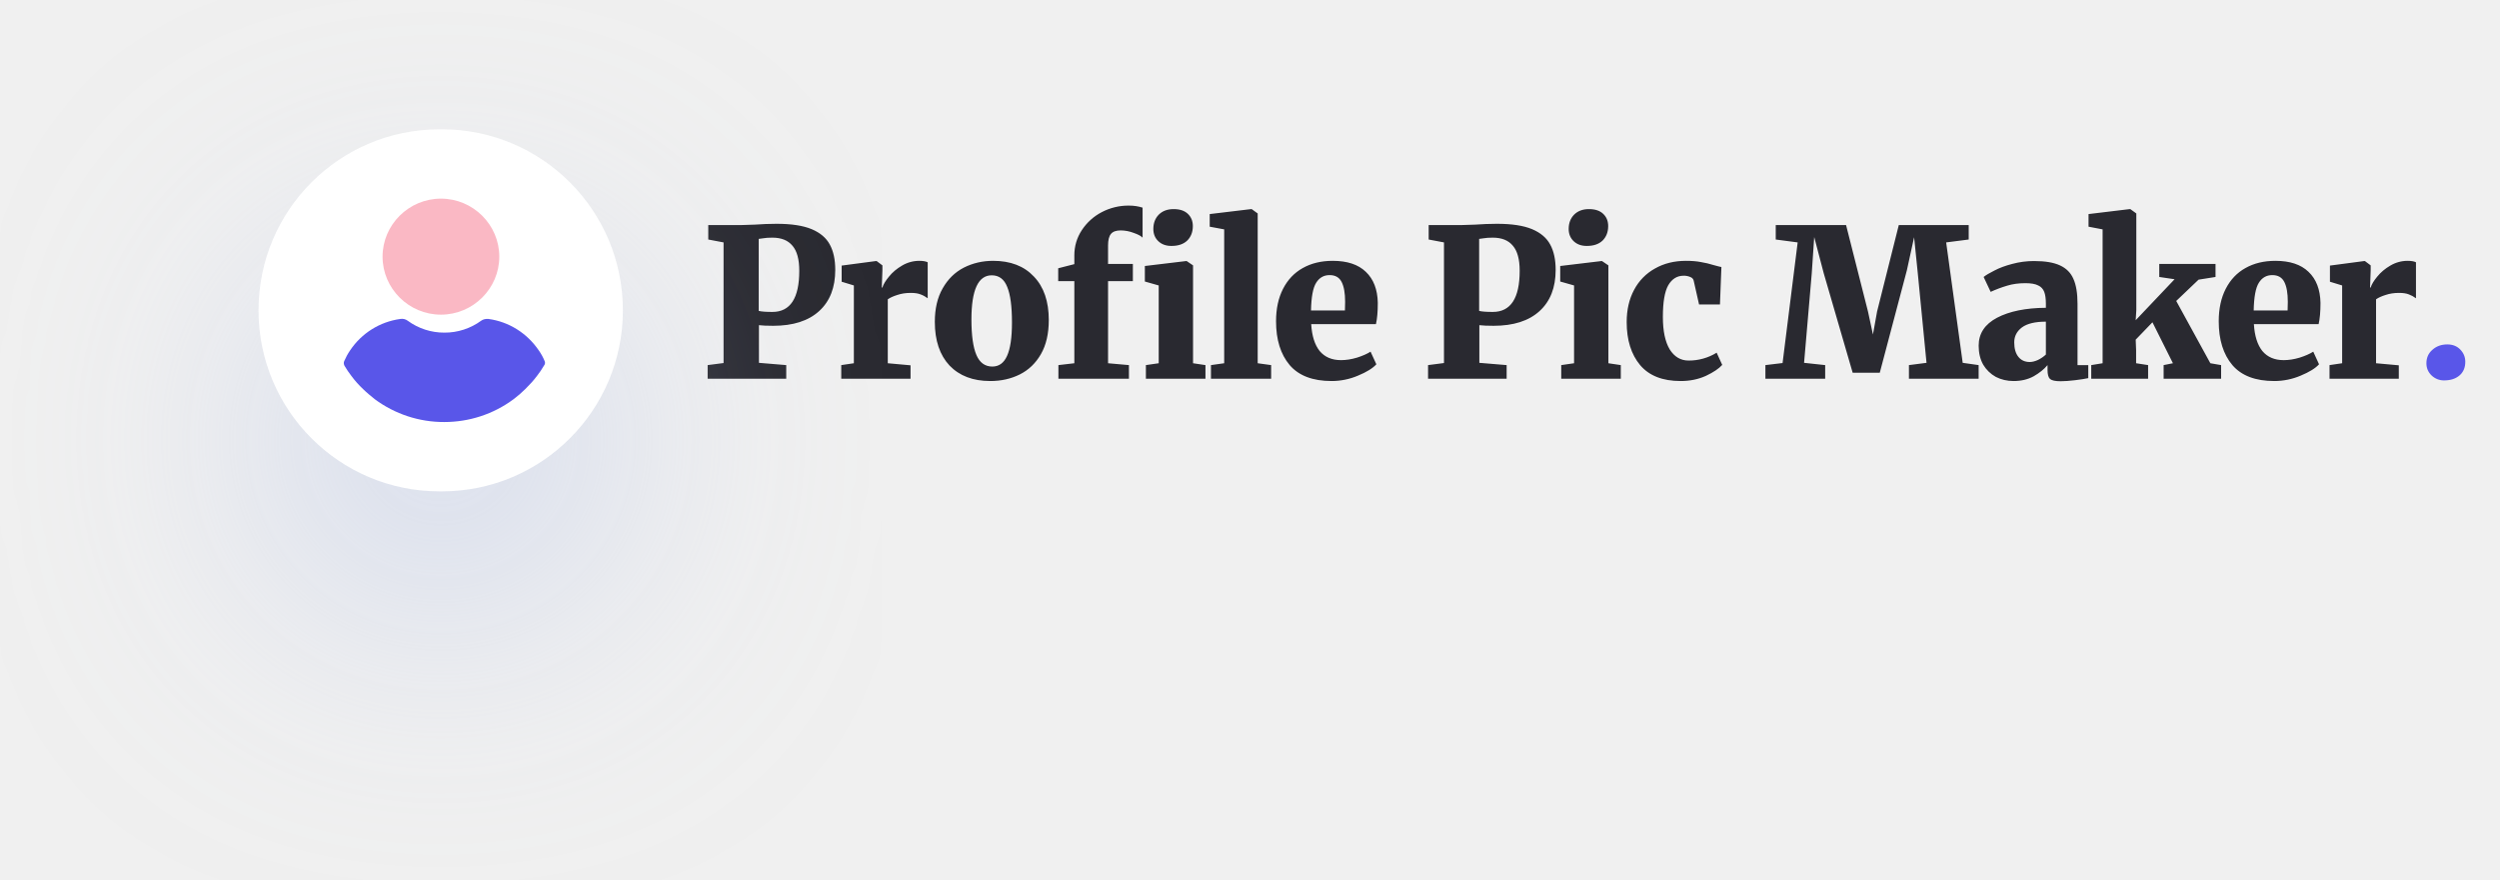
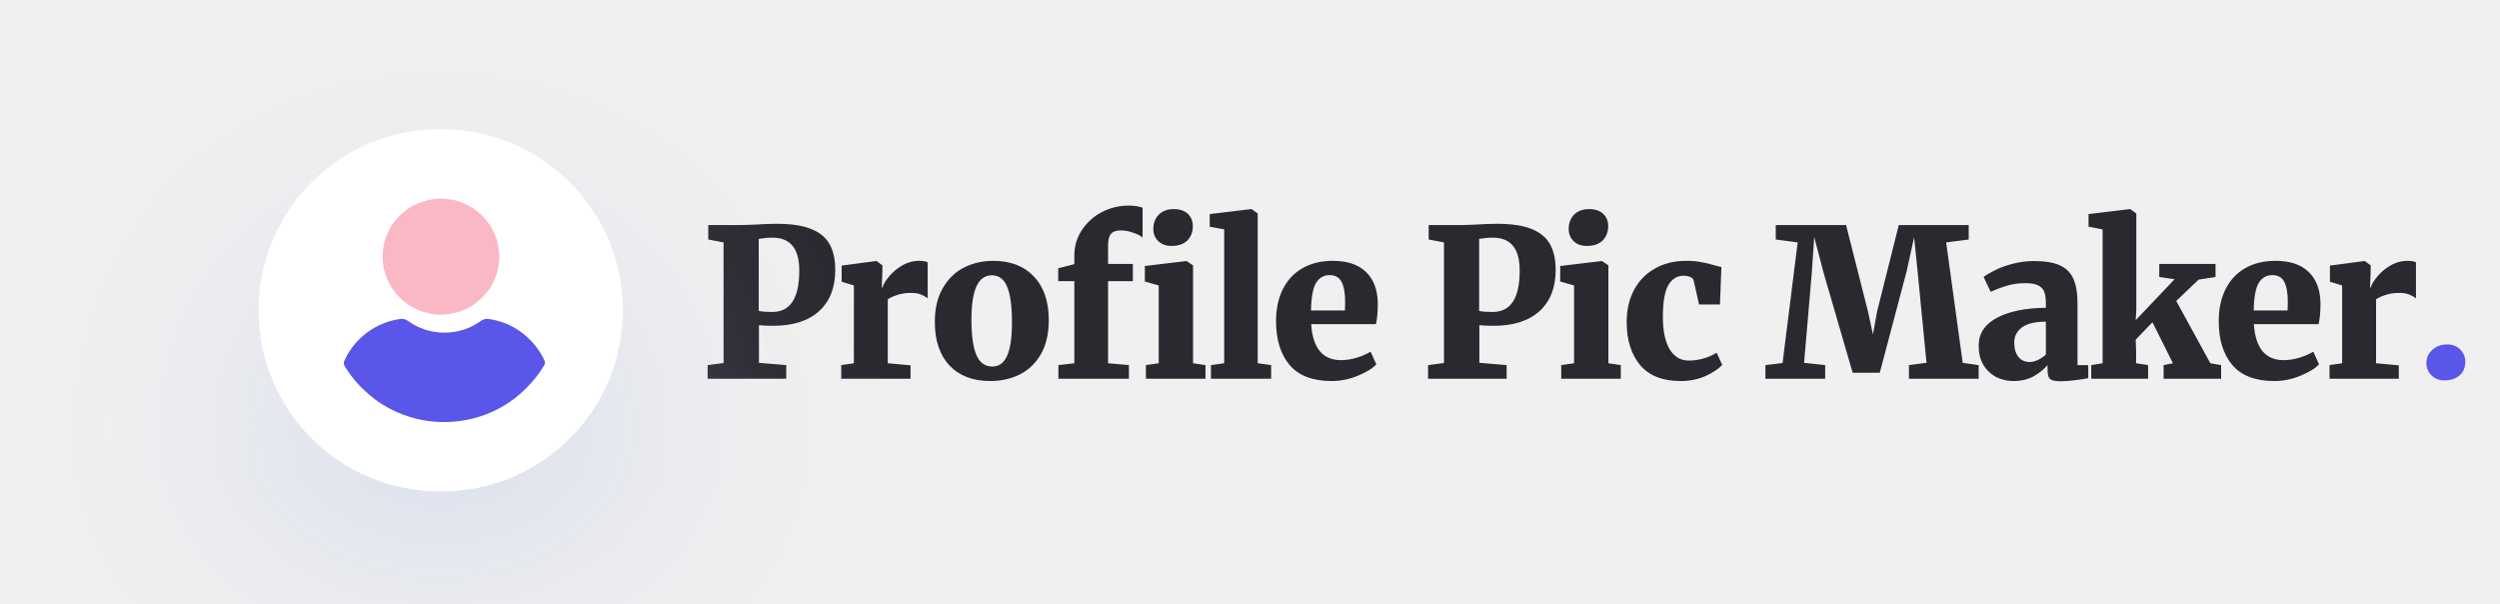
- <svg xmlns="http://www.w3.org/2000/svg" width="290" height="102" fill="none">
+ <svg xmlns="http://www.w3.org/2000/svg" width="290" height="70" fill="none">
  <path d="M83.968 28.12l-1.776-.336v-1.68h3.912c.256 0 .752-.016 1.488-.048a36.933 36.933 0 012.52-.096c1.728 0 3.088.208 4.08.624.992.416 1.696 1.016 2.112 1.8.416.768.624 1.744.624 2.928 0 2.048-.624 3.64-1.872 4.776-1.248 1.136-3.024 1.704-5.328 1.704-.72 0-1.272-.024-1.656-.072v4.368l3.168.264v1.584h-9.12v-1.584l1.848-.24V28.12zm4.08 7.944c.32.08.848.12 1.584.12 2.08 0 3.12-1.592 3.12-4.776 0-1.328-.264-2.296-.792-2.904-.512-.624-1.288-.936-2.328-.936-.448 0-.8.024-1.056.072a15.58 15.58 0 00-.528.072v8.352zm9.576 6.288l1.464-.216v-9.024l-1.416-.432v-1.872l3.984-.528h.072l.672.504v.576l-.072 1.992h.072c.112-.368.368-.792.768-1.272.4-.496.904-.92 1.512-1.272a3.9 3.9 0 012.016-.552c.416 0 .736.056.96.168V34.6a3.284 3.284 0 00-.84-.456c-.288-.112-.664-.168-1.128-.168-.576 0-1.096.08-1.56.24-.464.144-.832.312-1.104.504v7.416l2.64.24v1.56h-8.04v-1.584zm10.859-5.016c0-1.536.304-2.832.912-3.888.608-1.072 1.424-1.872 2.448-2.4 1.04-.528 2.176-.792 3.408-.792 2.016 0 3.592.608 4.728 1.824 1.152 1.2 1.728 2.88 1.728 5.04 0 1.584-.304 2.904-.912 3.96-.608 1.056-1.424 1.84-2.448 2.352-1.024.512-2.168.768-3.432.768-2 0-3.576-.6-4.728-1.8-1.136-1.216-1.704-2.904-1.704-5.064zm6.672 5.184c.768 0 1.336-.408 1.704-1.224.384-.832.576-2.128.576-3.888 0-1.872-.184-3.248-.552-4.128-.352-.896-.952-1.344-1.8-1.344-1.568 0-2.352 1.704-2.352 5.112 0 1.856.192 3.232.576 4.128.384.896 1 1.344 1.848 1.344zm9.518-9.912h-1.872V31.12l1.872-.48v-1.008c0-1.072.288-2.048.864-2.928a6.173 6.173 0 012.304-2.088 6.668 6.668 0 013.144-.768c.592 0 1.128.08 1.608.24v3.48c-.176-.192-.52-.376-1.032-.552a4.287 4.287 0 00-1.512-.288c-.528 0-.904.136-1.128.408-.224.272-.336.72-.336 1.344v2.136h2.88v1.992h-2.88v9.528l2.424.216v1.584h-8.184v-1.584l1.848-.216v-9.528zm11.256-4.08c-.624 0-1.128-.184-1.512-.552-.384-.368-.576-.84-.576-1.416 0-.672.208-1.224.624-1.656.432-.432 1.008-.648 1.728-.648s1.272.184 1.656.552c.384.368.576.84.576 1.416 0 .688-.216 1.248-.648 1.68-.432.416-1.04.624-1.824.624h-.024zm-1.464 4.584l-1.608-.456v-1.8l4.8-.576h.048l.744.504v11.352l1.44.216v1.584h-6.912v-1.584l1.488-.216v-9.024zm7.598-6.504l-1.68-.312v-1.464l4.8-.576h.072l.696.504v17.376l1.56.216v1.584h-6.984v-1.584l1.536-.216V26.608zM154.537 44.2c-2.192 0-3.816-.616-4.872-1.848-1.056-1.248-1.584-2.944-1.584-5.088 0-1.456.272-2.712.816-3.768.544-1.056 1.304-1.856 2.28-2.4.992-.56 2.152-.84 3.48-.84 1.68 0 2.96.424 3.84 1.272.896.848 1.36 2.048 1.392 3.6 0 1.024-.072 1.848-.216 2.472h-7.512c.08 1.36.408 2.4.984 3.12.592.704 1.416 1.056 2.472 1.056.592 0 1.208-.096 1.848-.288.656-.208 1.184-.44 1.584-.696l.672 1.464c-.416.464-1.128.904-2.136 1.32a7.812 7.812 0 01-3.048.624zm1.536-8.184l.024-1.008c0-1.008-.136-1.776-.408-2.304-.272-.528-.736-.792-1.392-.792-.672 0-1.192.296-1.56.888-.368.576-.568 1.648-.6 3.216h3.936zm11.496-7.896l-1.776-.336v-1.68h3.912c.256 0 .752-.016 1.488-.048a36.933 36.933 0 012.52-.096c1.728 0 3.088.208 4.08.624.992.416 1.696 1.016 2.112 1.8.416.768.624 1.744.624 2.928 0 2.048-.624 3.64-1.872 4.776-1.248 1.136-3.024 1.704-5.328 1.704-.72 0-1.272-.024-1.656-.072v4.368l3.168.264v1.584h-9.12v-1.584l1.848-.24V28.12zm4.08 7.944c.32.08.848.12 1.584.12 2.08 0 3.12-1.592 3.12-4.776 0-1.328-.264-2.296-.792-2.904-.512-.624-1.288-.936-2.328-.936-.448 0-.8.024-1.056.072a15.58 15.58 0 00-.528.072v8.352zm12.479-7.536c-.624 0-1.128-.184-1.512-.552-.384-.368-.576-.84-.576-1.416 0-.672.208-1.224.624-1.656.432-.432 1.008-.648 1.728-.648s1.272.184 1.656.552c.384.368.576.84.576 1.416 0 .688-.216 1.248-.648 1.68-.432.416-1.04.624-1.824.624h-.024zm-1.464 4.584l-1.608-.456v-1.8l4.8-.576h.048l.744.504v11.352l1.44.216v1.584h-6.912v-1.584l1.488-.216v-9.024zm6.107 4.248c0-1.424.288-2.672.864-3.744a6.015 6.015 0 012.424-2.472c1.04-.592 2.24-.888 3.6-.888.672 0 1.248.048 1.728.144.496.08 1 .2 1.512.36.464.128.752.2.864.216l-.168 4.344h-2.424l-.624-2.76c-.048-.208-.184-.352-.408-.432a1.828 1.828 0 00-.768-.144c-.752 0-1.344.368-1.776 1.104-.416.736-.624 1.96-.624 3.672 0 1.632.264 2.888.792 3.768.544.864 1.272 1.296 2.184 1.296a6.127 6.127 0 003.264-.912l.648 1.416c-.384.432-1.016.856-1.896 1.272-.88.4-1.856.6-2.928.6-2.096 0-3.664-.616-4.704-1.848-1.04-1.248-1.56-2.912-1.56-4.992zm19.842-9.24l-2.544-.336v-1.68h8.16l2.544 10.032.576 2.664.48-2.664 2.52-10.032h8.112v1.68l-2.616.336 1.92 13.968 1.848.264v1.584h-8.088v-1.584l2.04-.264-1.008-10.344-.432-4.224-.84 3.84-3.144 11.88h-3.144l-3.36-11.544-1.104-4.2-.288 4.248-.888 10.344 2.448.264v1.584h-6.936v-1.584l1.992-.24 1.752-13.992zm21.004 11.976c0-1.408.712-2.488 2.136-3.24 1.44-.752 3.328-1.136 5.664-1.152v-.48c0-.576-.064-1.032-.192-1.368a1.322 1.322 0 00-.696-.744c-.336-.176-.832-.264-1.488-.264-.784 0-1.488.096-2.112.288a14.39 14.39 0 00-1.92.72l-.816-1.728c.256-.208.672-.456 1.248-.744.576-.304 1.264-.56 2.064-.768a9.567 9.567 0 012.544-.336c1.28 0 2.28.168 3 .504.736.336 1.256.856 1.56 1.56.32.704.48 1.664.48 2.88v7.128h1.248v1.512c-.368.08-.88.16-1.536.24-.656.08-1.216.12-1.68.12-.608 0-1.016-.088-1.224-.264-.192-.176-.288-.528-.288-1.056v-.552c-.4.48-.936.912-1.608 1.296-.672.368-1.448.552-2.328.552-.752 0-1.44-.16-2.064-.48a3.884 3.884 0 01-1.464-1.416c-.352-.624-.528-1.36-.528-2.208zm5.928 1.896c.288 0 .608-.08.96-.24a3.82 3.82 0 00.912-.624v-3.816c-1.248 0-2.176.224-2.784.672-.592.448-.888 1.024-.888 1.728 0 .72.16 1.28.48 1.68.32.4.76.6 1.32.6zM244 26.608l-1.632-.312v-1.464l4.776-.576h.072l.696.504v11.208l-.072 1.176 4.512-4.752-1.776-.264v-1.512h6.528v1.512l-1.968.312-2.592 2.472 3.96 7.224 1.248.216v1.584h-6.672v-1.584l1.08-.216-2.376-4.752-1.944 2.016.048 1.224v1.512l1.392.216v1.584h-6.6v-1.584l1.32-.216V26.608zM263.932 44.2c-2.192 0-3.816-.616-4.872-1.848-1.056-1.248-1.584-2.944-1.584-5.088 0-1.456.272-2.712.816-3.768.544-1.056 1.304-1.856 2.28-2.4.992-.56 2.152-.84 3.48-.84 1.68 0 2.96.424 3.84 1.272.896.848 1.36 2.048 1.392 3.6 0 1.024-.072 1.848-.216 2.472h-7.512c.08 1.36.408 2.4.984 3.12.592.704 1.416 1.056 2.472 1.056.592 0 1.208-.096 1.848-.288.656-.208 1.184-.44 1.584-.696l.672 1.464c-.416.464-1.128.904-2.136 1.32a7.812 7.812 0 01-3.048.624zm1.536-8.184l.024-1.008c0-1.008-.136-1.776-.408-2.304-.272-.528-.736-.792-1.392-.792-.672 0-1.192.296-1.56.888-.368.576-.568 1.648-.6 3.216h3.936zm4.865 6.336l1.464-.216v-9.024l-1.416-.432v-1.872l3.984-.528h.072l.672.504v.576l-.072 1.992h.072c.112-.368.368-.792.768-1.272.4-.496.904-.92 1.512-1.272a3.9 3.9 0 012.016-.552c.416 0 .736.056.96.168V34.6a3.284 3.284 0 00-.84-.456c-.288-.112-.664-.168-1.128-.168-.576 0-1.096.08-1.56.24-.464.144-.832.312-1.104.504v7.416l2.64.24v1.56h-8.04v-1.584z" fill="#292930" />
  <path d="M283.616 44.128a2.06 2.06 0 01-1.44-.576c-.4-.384-.6-.856-.6-1.416 0-.64.232-1.16.696-1.56.464-.416 1.04-.624 1.728-.624.624 0 1.128.2 1.512.6.384.4.576.872.576 1.416 0 .672-.224 1.2-.672 1.584-.448.384-1.048.576-1.8.576z" fill="#5956E9" />
  <g filter="url(#filter0_d)">
    <rect x="30" y="15" width="42.284" height="42" rx="21" fill="#fff" />
  </g>
  <path d="M51.169 23.043c-3.728 0-6.774 3.026-6.774 6.728S47.44 36.5 51.168 36.5c3.728 0 6.774-3.027 6.774-6.729s-3.046-6.728-6.773-6.728z" fill="#FAB8C4" />
  <path d="M63.2 41.876a6.259 6.259 0 00-.68-1.234c-1.361-1.998-3.462-3.32-5.828-3.643-.296-.03-.621.03-.858.206a7.158 7.158 0 01-4.26 1.38 7.158 7.158 0 01-4.259-1.38 1.116 1.116 0 00-.858-.206 8.366 8.366 0 00-5.827 3.643 7.219 7.219 0 00-.68 1.234c-.09.177-.06.382.03.559.236.411.532.822.798 1.175.414.558.858 1.058 1.36 1.528.415.411.888.793 1.361 1.175a13.462 13.462 0 008.046 2.644c2.899 0 5.71-.91 8.046-2.644a12.99 12.99 0 001.36-1.175c.474-.47.947-.97 1.361-1.528.296-.382.563-.764.8-1.175.147-.177.176-.382.088-.559z" fill="#5956E9" />
  <defs>
    <filter id="filter0_d" x="0" y="0" width="102.284" height="102" filterUnits="userSpaceOnUse" color-interpolation-filters="sRGB">
      <feFlood flood-opacity="0" result="BackgroundImageFix" />
      <feColorMatrix in="SourceAlpha" values="0 0 0 0 0 0 0 0 0 0 0 0 0 0 0 0 0 0 127 0" result="hardAlpha">
            </feColorMatrix>
      <feOffset dy="15" />
      <feGaussianBlur stdDeviation="15" />
      <feColorMatrix values="0 0 0 0 0.726 0 0 0 0 0.78 0 0 0 0 0.917 0 0 0 0.5 0" />
      <feBlend in2="BackgroundImageFix" result="effect1_dropShadow" />
      <feBlend in="SourceGraphic" in2="effect1_dropShadow" result="shape" />
    </filter>
  </defs>
</svg>
